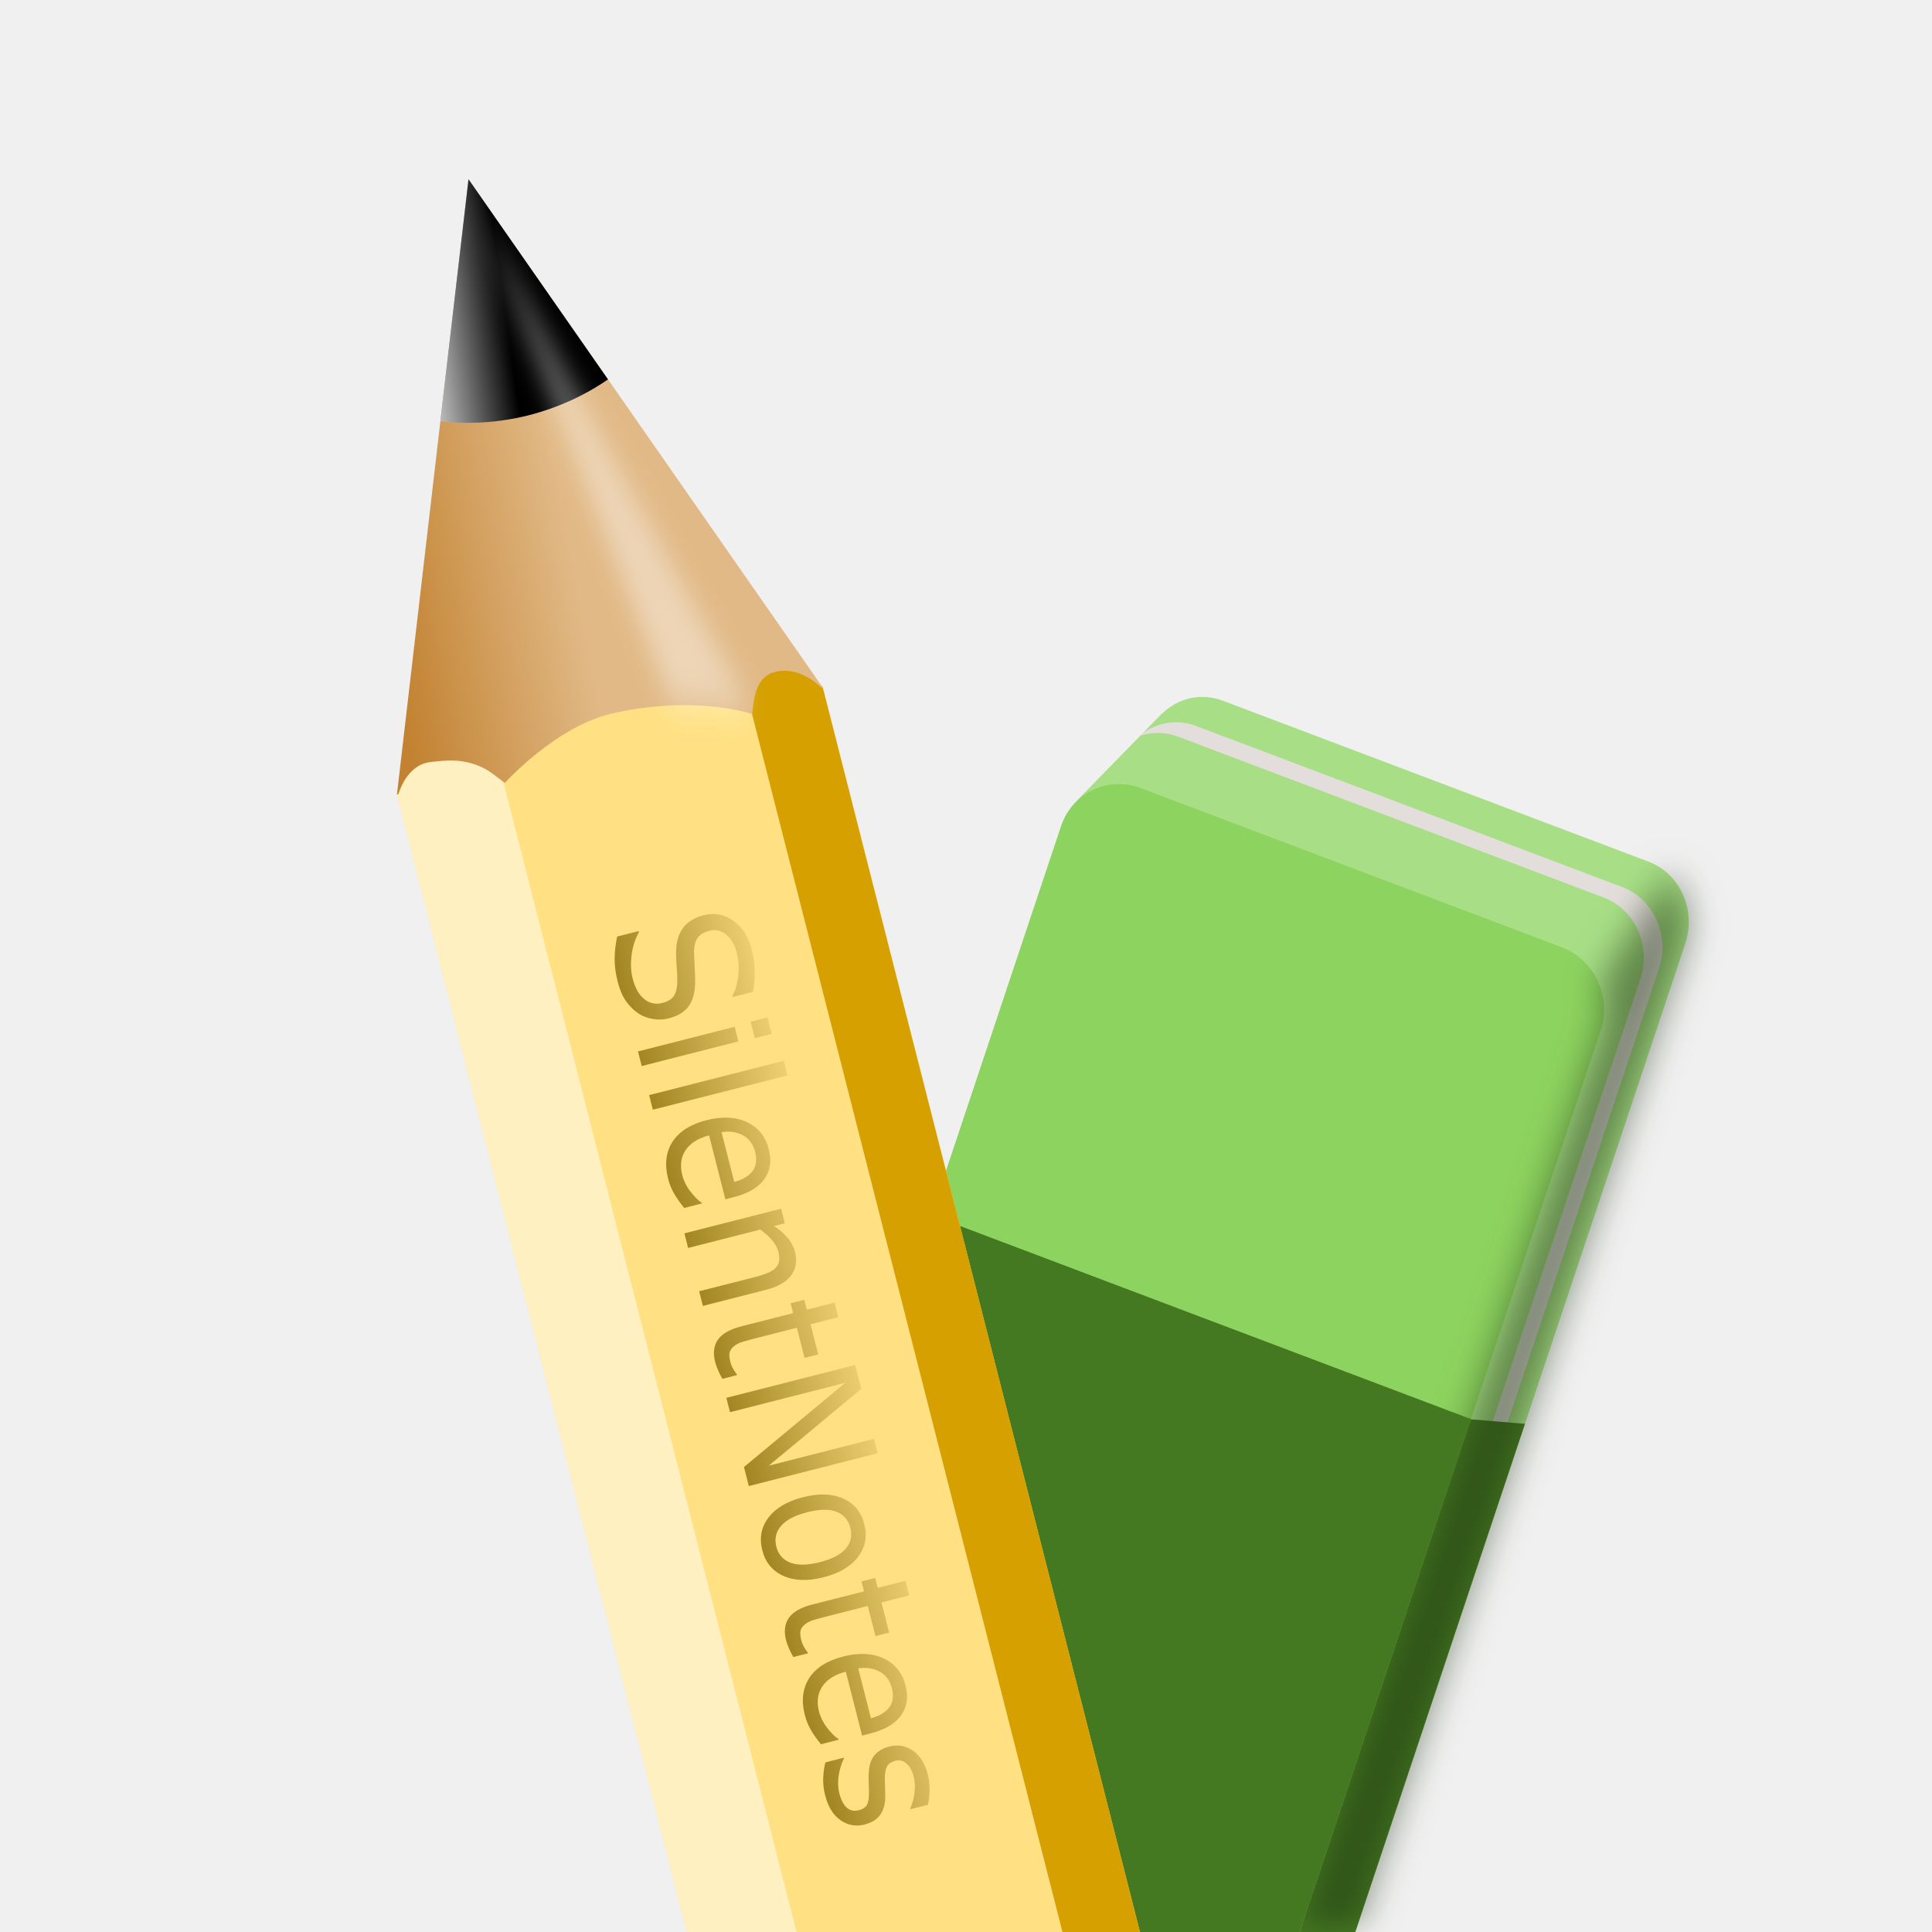
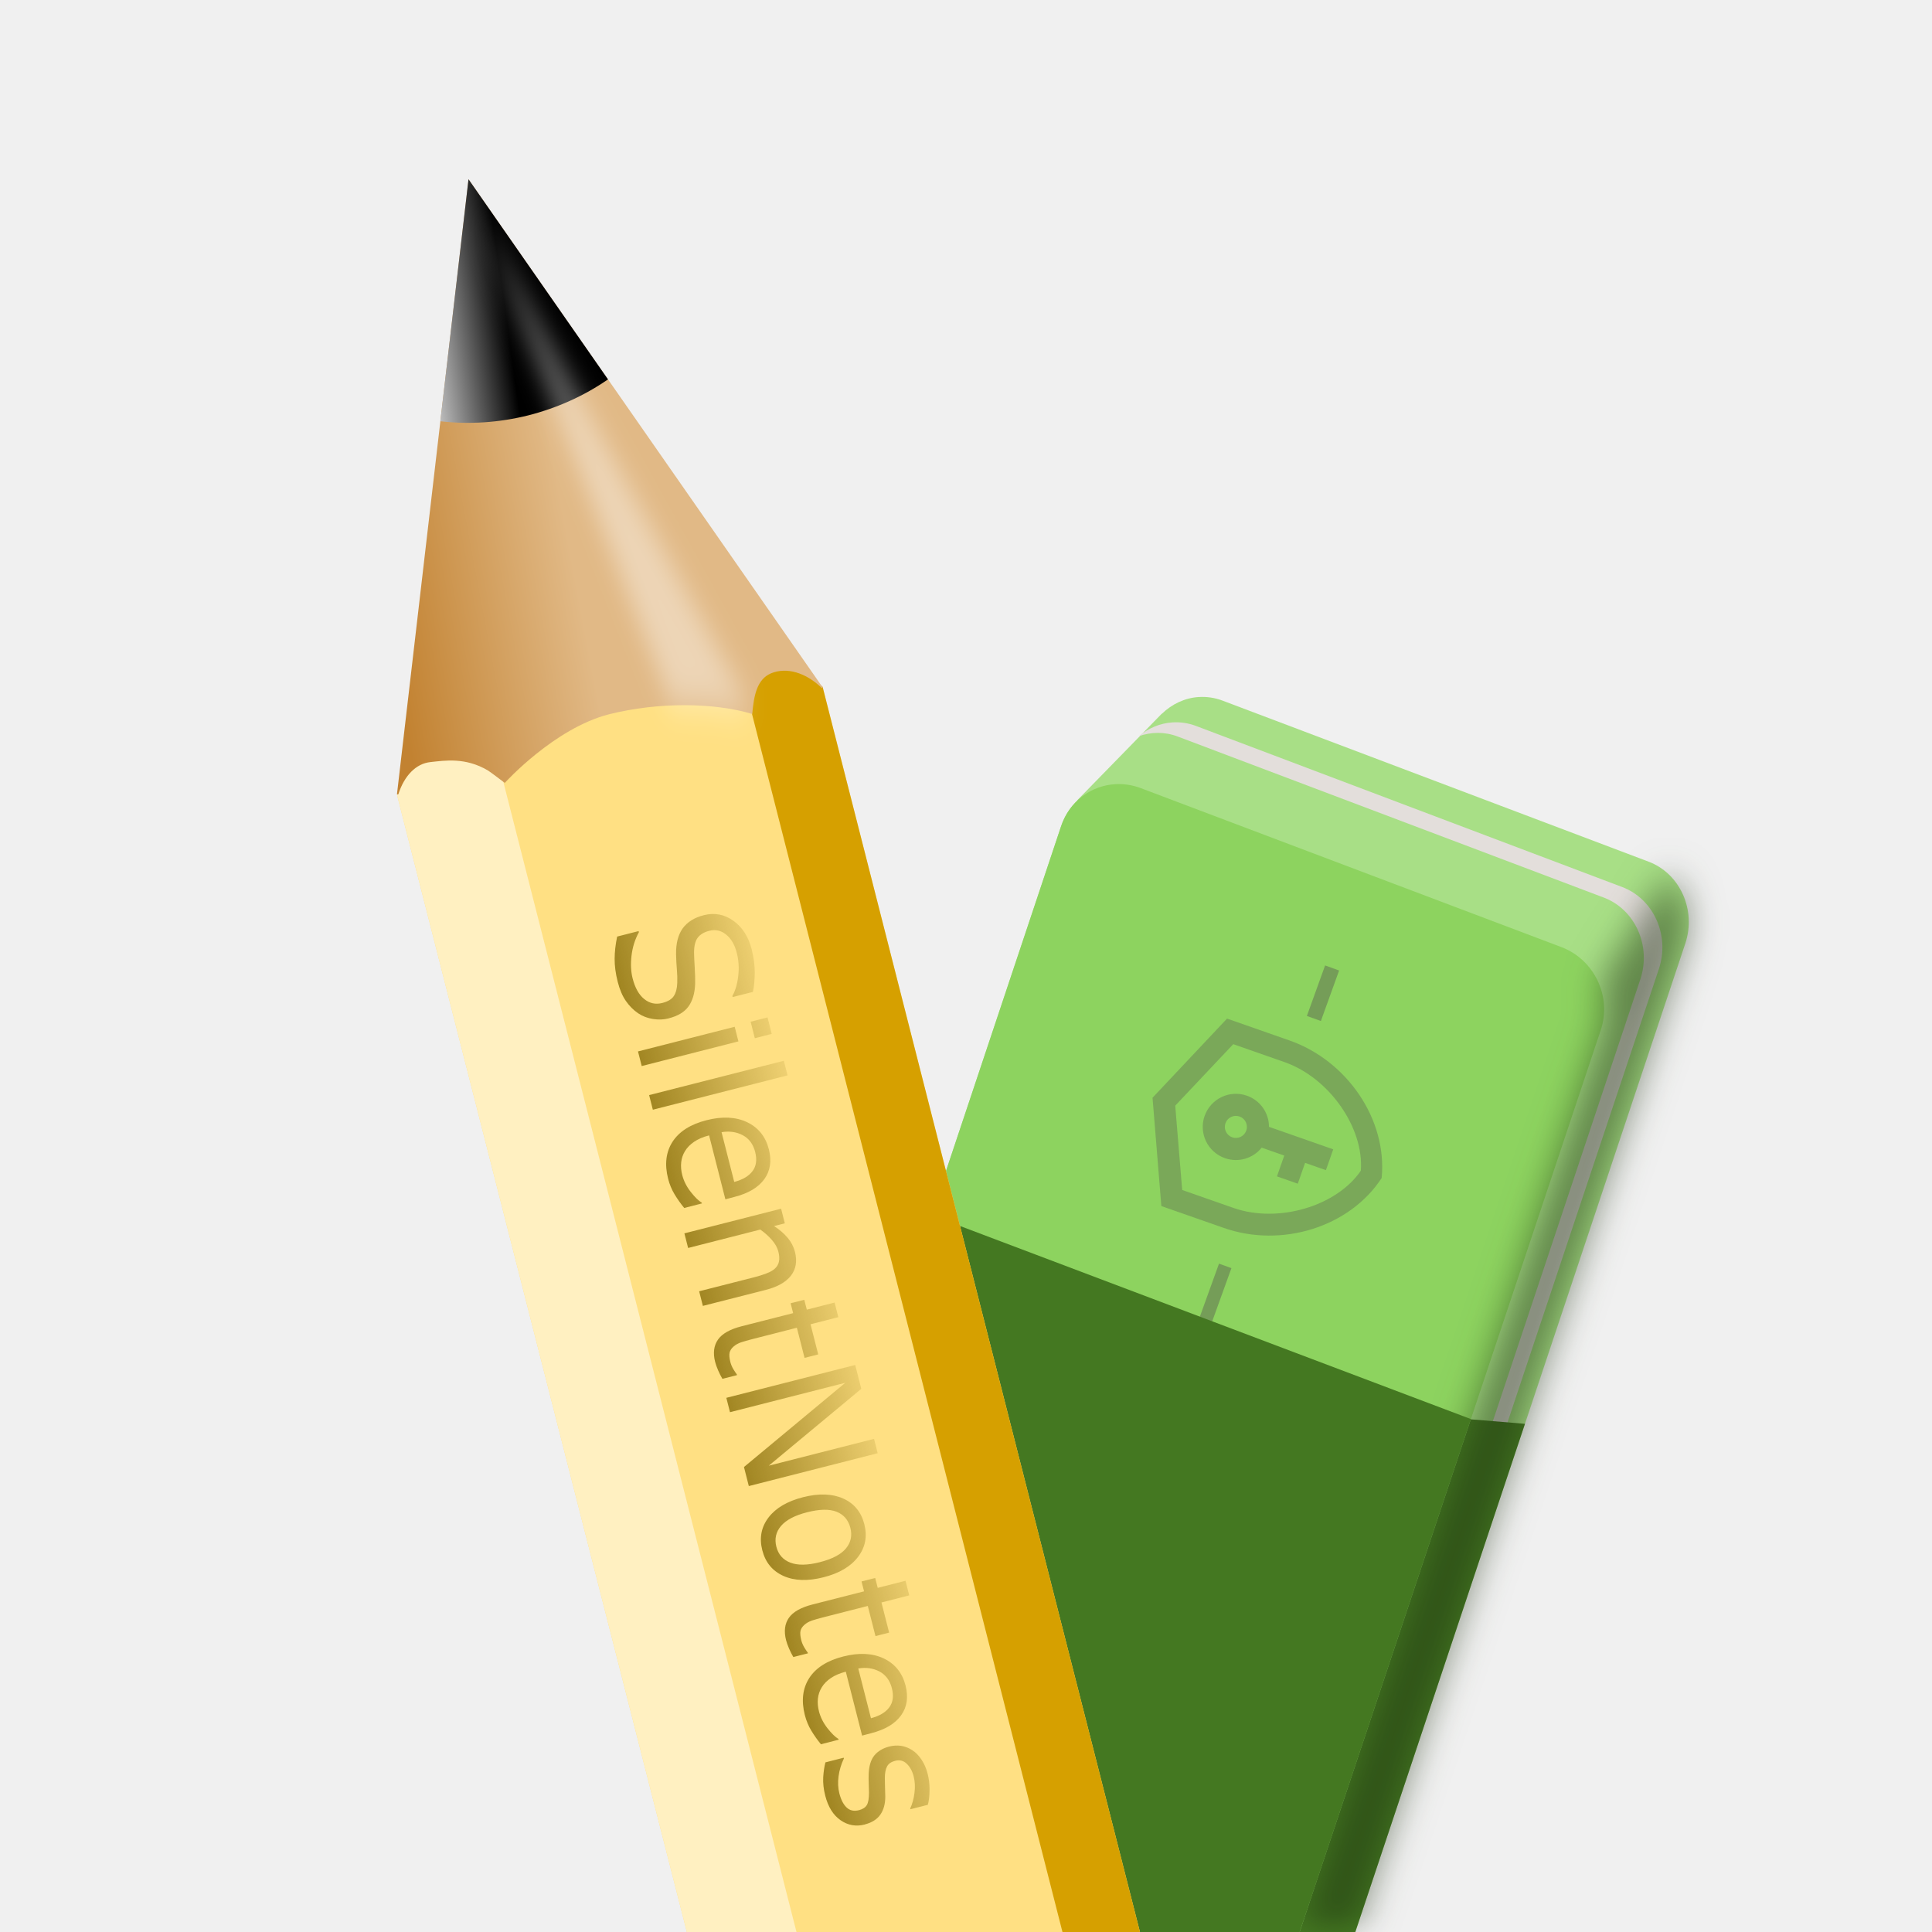
<svg xmlns="http://www.w3.org/2000/svg" xmlns:xlink="http://www.w3.org/1999/xlink" width="55mm" height="55mm" viewBox="0 0 55 55" version="1.1" id="svg1">
  <defs id="defs1">
    <linearGradient id="linearGradient4211-1">
      <stop style="stop-color:#806600;stop-opacity:0;" offset="0" id="stop4213-2" />
      <stop style="stop-color:#806600;stop-opacity:1;" offset="1" id="stop4215-6" />
    </linearGradient>
    <radialGradient xlink:href="#linearGradient4211-1" id="radialGradient1" cx="74.261" cy="205.636" fx="74.261" fy="205.636" r="15.359" gradientTransform="matrix(1.880752,-0.2535528,0.2402226,1.781874,-115.6527,-142.0961)" gradientUnits="userSpaceOnUse" />
    <radialGradient xlink:href="#linearGradient4211-1" id="radialGradient2" cx="74.261" cy="205.636" fx="74.261" fy="205.636" r="15.359" gradientTransform="matrix(1.880752,-0.2535528,0.2402226,1.781874,-115.6527,-142.0961)" gradientUnits="userSpaceOnUse" />
    <radialGradient xlink:href="#linearGradient4211-1" id="radialGradient4" cx="74.261" cy="205.636" fx="74.261" fy="205.636" r="15.359" gradientTransform="matrix(1.880752,-0.2535528,0.2402226,1.781874,-115.6527,-142.0961)" gradientUnits="userSpaceOnUse" />
    <radialGradient xlink:href="#linearGradient4211-1" id="radialGradient6" cx="74.261" cy="205.636" fx="74.261" fy="205.636" r="15.359" gradientTransform="matrix(1.880752,-0.2535528,0.2402226,1.781874,-115.6527,-142.0961)" gradientUnits="userSpaceOnUse" />
    <radialGradient xlink:href="#linearGradient4211-1" id="radialGradient8" cx="74.261" cy="205.636" fx="74.261" fy="205.636" r="15.359" gradientTransform="matrix(1.880752,-0.2535528,0.2402226,1.781874,-115.6527,-142.0961)" gradientUnits="userSpaceOnUse" />
    <radialGradient xlink:href="#linearGradient4211-1" id="radialGradient11" cx="74.261" cy="205.636" fx="74.261" fy="205.636" r="15.359" gradientTransform="matrix(1.880752,-0.2535528,0.2402226,1.781874,-115.6527,-142.0961)" gradientUnits="userSpaceOnUse" />
    <radialGradient xlink:href="#linearGradient4211-1" id="radialGradient12" cx="74.261" cy="205.636" fx="74.261" fy="205.636" r="15.359" gradientTransform="matrix(1.880752,-0.2535528,0.2402226,1.781874,-115.6527,-142.0961)" gradientUnits="userSpaceOnUse" />
    <radialGradient xlink:href="#linearGradient4211-1" id="radialGradient14" cx="74.261" cy="205.636" fx="74.261" fy="205.636" r="15.359" gradientTransform="matrix(1.880752,-0.2535528,0.2402226,1.781874,-115.6527,-142.0961)" gradientUnits="userSpaceOnUse" />
    <radialGradient xlink:href="#linearGradient4211-1" id="radialGradient16" cx="74.261" cy="205.636" fx="74.261" fy="205.636" r="15.359" gradientTransform="matrix(1.880752,-0.2535528,0.2402226,1.781874,-115.6527,-142.0961)" gradientUnits="userSpaceOnUse" />
    <radialGradient xlink:href="#linearGradient4211-1" id="radialGradient18" cx="74.261" cy="205.636" fx="74.261" fy="205.636" r="15.359" gradientTransform="matrix(1.880752,-0.2535528,0.2402226,1.781874,-115.6527,-142.0961)" gradientUnits="userSpaceOnUse" />
    <radialGradient xlink:href="#linearGradient4211-1" id="radialGradient20" cx="74.261" cy="205.636" fx="74.261" fy="205.636" r="15.359" gradientTransform="matrix(1.880752,-0.2535528,0.2402226,1.781874,-115.6527,-142.0961)" gradientUnits="userSpaceOnUse" />
    <linearGradient id="linearGradient4199">
      <stop style="stop-color:#d4d4d4;stop-opacity:1" offset="0" id="stop4201" />
      <stop style="stop-color:#000000;stop-opacity:1" offset="1" id="stop4203" />
    </linearGradient>
    <radialGradient xlink:href="#linearGradient4211-1" id="radialGradient1-4" cx="74.261" cy="205.636" fx="74.261" fy="205.636" r="15.359" gradientTransform="matrix(1.880752,-0.2535528,0.2402226,1.781874,-115.6527,-142.0961)" gradientUnits="userSpaceOnUse" />
    <radialGradient xlink:href="#linearGradient4211-1" id="radialGradient2-2" cx="74.261" cy="205.636" fx="74.261" fy="205.636" r="15.359" gradientTransform="matrix(1.880752,-0.2535528,0.2402226,1.781874,-115.6527,-142.0961)" gradientUnits="userSpaceOnUse" />
    <radialGradient xlink:href="#linearGradient4211-1" id="radialGradient4-8" cx="74.261" cy="205.636" fx="74.261" fy="205.636" r="15.359" gradientTransform="matrix(1.880752,-0.2535528,0.2402226,1.781874,-115.6527,-142.0961)" gradientUnits="userSpaceOnUse" />
    <radialGradient xlink:href="#linearGradient4211-1" id="radialGradient6-1" cx="74.261" cy="205.636" fx="74.261" fy="205.636" r="15.359" gradientTransform="matrix(1.880752,-0.2535528,0.2402226,1.781874,-115.6527,-142.0961)" gradientUnits="userSpaceOnUse" />
    <radialGradient xlink:href="#linearGradient4211-1" id="radialGradient8-6" cx="74.261" cy="205.636" fx="74.261" fy="205.636" r="15.359" gradientTransform="matrix(1.880752,-0.2535528,0.2402226,1.781874,-115.6527,-142.0961)" gradientUnits="userSpaceOnUse" />
    <radialGradient xlink:href="#linearGradient4211-1" id="radialGradient11-7" cx="74.261" cy="205.636" fx="74.261" fy="205.636" r="15.359" gradientTransform="matrix(1.880752,-0.2535528,0.2402226,1.781874,-115.6527,-142.0961)" gradientUnits="userSpaceOnUse" />
    <radialGradient xlink:href="#linearGradient4211-1" id="radialGradient12-0" cx="74.261" cy="205.636" fx="74.261" fy="205.636" r="15.359" gradientTransform="matrix(1.880752,-0.2535528,0.2402226,1.781874,-115.6527,-142.0961)" gradientUnits="userSpaceOnUse" />
    <radialGradient xlink:href="#linearGradient4211-1" id="radialGradient14-6" cx="74.261" cy="205.636" fx="74.261" fy="205.636" r="15.359" gradientTransform="matrix(1.880752,-0.2535528,0.2402226,1.781874,-115.6527,-142.0961)" gradientUnits="userSpaceOnUse" />
    <radialGradient xlink:href="#linearGradient4211-1" id="radialGradient16-1" cx="74.261" cy="205.636" fx="74.261" fy="205.636" r="15.359" gradientTransform="matrix(1.880752,-0.2535528,0.2402226,1.781874,-115.6527,-142.0961)" gradientUnits="userSpaceOnUse" />
    <radialGradient xlink:href="#linearGradient4211-1" id="radialGradient18-7" cx="74.261" cy="205.636" fx="74.261" fy="205.636" r="15.359" gradientTransform="matrix(1.880752,-0.2535528,0.2402226,1.781874,-115.6527,-142.0961)" gradientUnits="userSpaceOnUse" />
    <radialGradient xlink:href="#linearGradient4211-1" id="radialGradient20-3" cx="74.261" cy="205.636" fx="74.261" fy="205.636" r="15.359" gradientTransform="matrix(1.880752,-0.2535528,0.2402226,1.781874,-115.6527,-142.0961)" gradientUnits="userSpaceOnUse" />
    <linearGradient id="linearGradient49">
      <stop style="stop-color:#c28231;stop-opacity:1" offset="0" id="stop49" />
      <stop style="stop-color:#e1b986;stop-opacity:1;" offset="1" id="stop48" />
    </linearGradient>
    <linearGradient xlink:href="#linearGradient4211" id="linearGradient4217" x1="792.995" y1="-328.269" x2="792.995" y2="-396.332" gradientUnits="userSpaceOnUse" gradientTransform="matrix(0.0230829,0.09056201,-0.09283829,0.02366309,68.44159,104.3416)" />
    <linearGradient id="linearGradient4211">
      <stop style="stop-color:#806600;stop-opacity:1;" offset="0" id="stop4213" />
      <stop style="stop-color:#806600;stop-opacity:0;" offset="1" id="stop4215" />
    </linearGradient>
    <filter style="color-interpolation-filters:sRGB" id="filter4377-0-0-2-8" x="-0.241" width="1.482" y="-0.067" height="1.134">
      <feGaussianBlur stdDeviation="4.228" id="feGaussianBlur4379-3-9-5-4" />
    </filter>
    <linearGradient xlink:href="#linearGradient49" id="linearGradient4" gradientUnits="userSpaceOnUse" gradientTransform="matrix(0.09976984,-0.02501379,0.02506671,0.09997413,67.9262,114.9916)" x1="312.563" y1="553.906" x2="366.263" y2="557.151" />
    <linearGradient xlink:href="#linearGradient4199" id="linearGradient5" gradientUnits="userSpaceOnUse" gradientTransform="matrix(0.09976984,-0.02501379,0.02506671,0.09997413,67.9262,114.9916)" x1="336.498" y1="485.999" x2="361.368" y2="488.617" />
    <filter style="color-interpolation-filters:sRGB" id="filter49" x="-0.107" y="-0.042" width="1.213" height="1.083">
      <feGaussianBlur stdDeviation="0.523" id="feGaussianBlur49" />
    </filter>
  </defs>
  <g id="layer1" transform="translate(-100.7027,-137.9189)" style="display:inline">
    <path id="rect43" style="fill:#a8df86;fill-opacity:1;stroke-width:0.955;-inkscape-stroke:none" d="M 134.834 157.761 C 134.439 157.785 134.067 157.958 133.777 158.24 L 133.774 158.238 C 132.973 159.059 132.172 159.879 131.371 160.699 L 131.376 160.704 C 131.174 160.898 131.009 161.143 130.911 161.437 L 120.572 192.408 C 120.515 192.577 120.492 192.749 120.483 192.919 L 139.286 192.919 L 148.679 164.781 C 148.997 163.828 148.532 162.788 147.636 162.449 L 135.509 157.865 C 135.285 157.78 135.055 157.748 134.833 157.762 L 134.834 157.761 z " />
    <path id="rect11" style="fill:#8dd35f;stroke-width:0.955;-inkscape-stroke:none" d="M 176.534 103.133 C 175.883 103.408 175.427 104.052 175.427 104.805 L 175.427 137.457 C 175.427 137.635 175.46 137.803 175.508 137.965 L 191.85 131.874 L 191.85 104.805 C 191.85 103.8 191.041 102.991 190.036 102.991 L 177.241 102.991 C 176.99 102.991 176.751 103.042 176.534 103.133 z " transform="matrix(0.9354125,0.3535583,-0.3166423,0.948545,0,0)" />
    <path id="rect45" style="fill:#e3dedb;stroke-width:0.955;-inkscape-stroke:none" d="M 134.081 158.484 L 134.081 158.484 C 133.728 158.506 133.395 158.647 133.121 158.877 C 133.47 158.755 133.855 158.744 134.229 158.886 L 146.357 163.47 C 147.253 163.808 147.717 164.848 147.399 165.801 L 138.347 192.919 L 138.775 192.919 L 147.927 165.503 C 148.245 164.55 147.78 163.51 146.884 163.171 L 134.756 158.587 C 134.532 158.502 134.304 158.47 134.081 158.484 z " />
    <path id="path52" style="fill:#447821;stroke-width:0.955;-inkscape-stroke:none" d="M 142.573 178.324 L 137.701 192.919 L 139.285 192.919 L 144.115 178.452 L 142.573 178.324 z " />
    <path id="path48" style="opacity:0.5;fill:#1a2d0d;fill-opacity:1;stroke:none;stroke-width:0.265px;stroke-linecap:butt;stroke-linejoin:miter;stroke-opacity:1;filter:url(#filter49)" d="M 148.866 198.269 L 146.784 201.395 C 146.953 201.798 146.983 202.261 146.825 202.708 L 137.713 228.361 L 139.397 228.361 L 149.382 200.248 C 149.64 199.522 149.411 198.747 148.866 198.269 z " transform="matrix(0.9406235,0,0,1.000897,8.166216,-35.64669)" />
+     <g id="g3">
+       <path id="path16" style="fill:none;fill-opacity:1;stroke:#759d58;stroke-width:0.376;stroke-linecap:butt;stroke-linejoin:miter;stroke-dasharray:none;stroke-opacity:1" d="m 135.582,173.956 -6.532,18.089" />
+       <path id="path17" style="fill:none;fill-opacity:1;stroke:#759d58;stroke-width:0.424;stroke-linecap:butt;stroke-linejoin:miter;stroke-dasharray:none;stroke-opacity:1" d="m 138.625,165.475 -0.519,1.438" />
+       <path d="m 135.543,172.876 c 1.646,0.576 3.583,-0.023 4.493,-1.422 0.162,-1.661 -0.978,-3.338 -2.623,-3.915 l -1.779,-0.623 -2.121,2.253 0.251,3.084 1.779,0.623 m 3.9,-1.63 c -0.686,1.008 -2.346,1.508 -3.627,1.06 l -1.459,-0.511 -0.198,-2.4 1.652,-1.751 1.459,0.511 c 1.281,0.449 2.266,1.876 2.173,3.091 m -4.448,-1.558 a 0.943,0.943 0 0 0 0.578,1.201 c 0.388,0.136 0.804,0.005 1.047,-0.299 l 0.643,0.225 -0.208,0.593 0.593,0.208 0.208,-0.593 0.593,0.208 0.208,-0.593 -1.829,-0.641 c -4e-5,-0.39 -0.243,-0.751 -0.631,-0.887 a 0.943,0.943 0 0 0 -1.201,0.578 m 0.593,0.208 a 0.314,0.314 0 0 1 0.4,-0.193 0.314,0.314 0 0 1 0.193,0.4 0.314,0.314 0 0 1 -0.4,0.193 0.314,0.314 0 0 1 -0.193,-0.4 z" id="path18" style="opacity:0.8;fill:#759d58;fill-opacity:1;stroke-width:0.314" />
+     </g>
    <path id="rect51" style="fill:#447821;stroke-width:0.955;-inkscape-stroke:none" d="M 127.214 172.511 L 121.757 188.857 L 132.502 192.919 L 137.701 192.919 L 142.576 178.317 L 127.214 172.511 z " />
    <g id="g7">
      <path id="rect4341" style="display:inline;overflow:visible;fill:#ffe083;fill-rule:evenodd;stroke-width:0.284;stroke-opacity:0.69;enable-background:accumulate" d="M 123.318 156.513 L 112.277 159.327 L 112.332 159.385 L 112.01 160.566 L 120.256 192.919 L 133.155 192.919 L 124.121 157.474 L 123.426 156.84 L 123.318 156.513 z " />
      <path id="rect4464" style="display:inline;overflow:visible;fill:#fff0c1;fill-rule:evenodd;stroke-width:0.284;stroke-opacity:0.69;enable-background:accumulate" d="M 114.634 158.726 L 112.277 159.327 L 112.332 159.385 L 112.01 160.566 L 120.256 192.919 L 123.377 192.919 L 114.665 158.738 C 114.662 158.728 114.648 158.723 114.634 158.726 z " />
      <path id="rect4466" style="display:inline;overflow:visible;fill:#d6a000;fill-rule:evenodd;stroke-width:0.284;stroke-opacity:0.69;enable-background:accumulate" d="M 123.318 156.513 L 121.797 156.901 C 121.783 156.905 121.773 156.916 121.775 156.926 L 130.949 192.919 L 133.155 192.919 L 124.121 157.474 L 123.426 156.84 L 123.318 156.513 z " />
      <path style="font-size:4.933px;line-height:1.25;letter-spacing:0px;word-spacing:0px;fill:url(#linearGradient4217);stroke-width:0.095px" d="m 119.74,166.91 q -0.214,0.055 -0.447,0.017 -0.232,-0.035 -0.419,-0.159 -0.203,-0.137 -0.352,-0.351 -0.148,-0.212 -0.233,-0.543 -0.091,-0.356 -0.089,-0.66 0.002,-0.302 0.072,-0.633 l 0.611,-0.156 0.008,0.031 q -0.168,0.309 -0.21,0.668 -0.042,0.359 0.031,0.647 0.104,0.407 0.331,0.589 0.228,0.184 0.511,0.112 0.244,-0.062 0.332,-0.2 0.089,-0.136 0.097,-0.371 0.007,-0.178 -0.011,-0.381 -0.017,-0.201 -0.023,-0.43 -0.008,-0.464 0.187,-0.74 0.198,-0.274 0.6,-0.377 0.461,-0.117 0.843,0.157 0.385,0.274 0.522,0.811 0.088,0.347 0.088,0.656 -1.4e-4,0.308 -0.052,0.559 l -0.577,0.147 -0.008,-0.031 q 0.13,-0.233 0.167,-0.57 0.041,-0.335 -0.041,-0.656 -0.09,-0.352 -0.307,-0.525 -0.217,-0.171 -0.473,-0.105 -0.229,0.058 -0.333,0.198 -0.104,0.139 -0.104,0.425 0.002,0.15 0.019,0.424 0.017,0.273 0.012,0.468 -0.015,0.395 -0.187,0.636 -0.172,0.242 -0.566,0.342 z m 2.451,0.564 -0.119,-0.469 0.481,-0.122 0.119,0.469 z m -3.22,0.793 -0.106,-0.416 2.753,-0.702 0.106,0.416 z m 0.317,1.243 -0.106,-0.416 3.835,-0.977 0.106,0.416 z m 2.065,2.551 -0.464,-1.82 q -0.254,0.065 -0.426,0.182 -0.17,0.116 -0.26,0.266 -0.089,0.145 -0.108,0.317 -0.019,0.174 0.03,0.364 0.064,0.252 0.24,0.478 0.179,0.228 0.315,0.308 l 0.006,0.022 -0.505,0.129 q -0.152,-0.185 -0.274,-0.387 -0.122,-0.202 -0.184,-0.443 -0.157,-0.615 0.125,-1.054 0.284,-0.44 0.967,-0.614 0.675,-0.172 1.156,0.056 0.481,0.231 0.619,0.77 0.127,0.5 -0.129,0.852 -0.256,0.355 -0.855,0.507 z m 0.252,-0.495 q 0.364,-0.095 0.522,-0.31 0.158,-0.212 0.074,-0.544 -0.085,-0.334 -0.355,-0.477 -0.269,-0.141 -0.602,-0.085 z m -0.893,3.529 -0.106,-0.416 1.567,-0.399 q 0.19,-0.048 0.35,-0.11 0.163,-0.063 0.243,-0.14 0.089,-0.082 0.112,-0.198 0.025,-0.117 -0.017,-0.283 -0.043,-0.17 -0.184,-0.332 -0.141,-0.162 -0.33,-0.295 l -2.055,0.524 -0.106,-0.416 2.753,-0.702 0.106,0.416 -0.306,0.078 q 0.229,0.149 0.384,0.331 0.154,0.182 0.21,0.401 0.102,0.4 -0.113,0.679 -0.215,0.279 -0.72,0.407 z m 0.556,2.076 q -0.064,-0.108 -0.122,-0.242 -0.057,-0.131 -0.085,-0.24 -0.096,-0.378 0.08,-0.633 0.177,-0.255 0.677,-0.382 l 1.464,-0.373 -0.072,-0.281 0.389,-0.099 0.072,0.281 0.791,-0.202 0.106,0.416 -0.791,0.202 0.219,0.858 -0.389,0.099 -0.219,-0.858 -1.254,0.32 q -0.217,0.055 -0.338,0.096 -0.118,0.04 -0.211,0.12 -0.086,0.074 -0.112,0.17 -0.022,0.098 0.022,0.272 0.026,0.102 0.086,0.204 0.063,0.102 0.097,0.145 l 0.006,0.022 z m 0.752,3.053 -0.138,-0.542 2.885,-2.398 -3.283,0.837 -0.104,-0.409 3.669,-0.935 0.173,0.679 -2.634,2.188 2.997,-0.764 0.104,0.409 z m 2.126,2.597 q -0.673,0.171 -1.141,-0.039 -0.468,-0.21 -0.601,-0.73 -0.134,-0.524 0.177,-0.933 0.311,-0.407 0.984,-0.578 0.673,-0.171 1.14,0.037 0.471,0.21 0.604,0.734 0.132,0.52 -0.18,0.929 -0.31,0.409 -0.983,0.58 z m -0.109,-0.429 q 0.535,-0.136 0.746,-0.39 0.213,-0.255 0.128,-0.588 -0.086,-0.338 -0.395,-0.46 -0.306,-0.12 -0.841,0.017 -0.518,0.132 -0.738,0.388 -0.218,0.256 -0.133,0.592 0.085,0.332 0.396,0.452 0.315,0.122 0.837,-0.011 z m -0.75,2.699 q -0.064,-0.108 -0.122,-0.242 -0.057,-0.131 -0.085,-0.24 -0.096,-0.378 0.08,-0.633 0.177,-0.255 0.677,-0.382 l 1.464,-0.373 -0.072,-0.281 0.389,-0.099 0.072,0.281 0.791,-0.202 0.106,0.416 -0.791,0.202 0.219,0.858 -0.389,0.099 -0.219,-0.858 -1.254,0.32 q -0.217,0.055 -0.338,0.096 -0.118,0.04 -0.211,0.12 -0.086,0.074 -0.112,0.17 -0.022,0.098 0.022,0.272 0.026,0.102 0.086,0.204 0.063,0.102 0.097,0.145 l 0.006,0.022 z m 1.958,2.237 -0.464,-1.82 q -0.254,0.065 -0.426,0.182 -0.17,0.116 -0.26,0.266 -0.089,0.145 -0.108,0.317 -0.019,0.174 0.03,0.364 0.064,0.252 0.24,0.478 0.179,0.228 0.315,0.308 l 0.006,0.022 -0.505,0.129 q -0.152,-0.185 -0.274,-0.387 -0.122,-0.202 -0.184,-0.443 -0.157,-0.615 0.125,-1.054 0.284,-0.44 0.967,-0.614 0.675,-0.172 1.156,0.056 0.481,0.231 0.619,0.77 0.127,0.5 -0.129,0.852 -0.256,0.355 -0.855,0.507 z m 0.252,-0.495 q 0.364,-0.095 0.522,-0.31 0.158,-0.212 0.074,-0.544 -0.085,-0.334 -0.355,-0.477 -0.269,-0.141 -0.602,-0.085 z m -0.176,3.026 q -0.377,0.096 -0.69,-0.123 -0.313,-0.217 -0.436,-0.701 -0.07,-0.274 -0.057,-0.522 0.016,-0.247 0.063,-0.423 l 0.52,-0.133 0.006,0.022 q -0.115,0.239 -0.152,0.505 -0.035,0.265 0.022,0.487 0.07,0.274 0.208,0.404 0.138,0.13 0.35,0.076 0.163,-0.042 0.225,-0.147 0.062,-0.105 0.061,-0.359 -3.5e-4,-0.094 -0.007,-0.245 -0.007,-0.149 -0.002,-0.275 0.013,-0.35 0.163,-0.534 0.153,-0.183 0.424,-0.252 0.17,-0.043 0.336,-0.02 0.167,0.026 0.318,0.124 0.147,0.094 0.262,0.267 0.118,0.175 0.178,0.411 0.056,0.221 0.052,0.462 -0.001,0.243 -0.049,0.415 l -0.495,0.126 -0.006,-0.022 q 0.09,-0.192 0.121,-0.443 0.033,-0.251 -0.023,-0.47 -0.058,-0.228 -0.197,-0.36 -0.136,-0.132 -0.328,-0.084 -0.17,0.043 -0.232,0.16 -0.063,0.115 -0.064,0.336 -2.6e-4,0.123 0.006,0.272 0.007,0.151 0.007,0.253 -1.4e-4,0.308 -0.14,0.511 -0.142,0.203 -0.443,0.28 z" id="text4207" aria-label="SilentNotes" />
      <path id="path4348-0-3-4-5" style="fill:url(#linearGradient4);fill-opacity:1;fill-rule:evenodd;stroke:none;stroke-width:0.099px;stroke-linecap:butt;stroke-linejoin:miter;stroke-opacity:1" d="m 124.127,157.495 c -3.362,-4.824 -6.724,-9.648 -10.086,-14.473 -0.68,5.838 -1.359,11.675 -2.038,17.512 0,0 0.037,-0.003 0.039,-0.003 0.169,-0.528 0.5,-0.873 0.912,-0.917 0.412,-0.044 0.996,-0.142 1.64,0.239 0.067,0.04 0.479,0.354 0.479,0.354 0,0 1.405,-1.557 2.974,-1.956 1.402,-0.349 2.98,-0.334 4.07,-0.007 0.047,-0.542 0.141,-0.987 0.531,-1.155 0.443,-0.186 0.994,-0.027 1.45,0.418 8.9e-4,-5.5e-4 0.03,-0.014 0.03,-0.014 z" />
      <path style="fill:url(#linearGradient5);fill-opacity:1;fill-rule:evenodd;stroke:none;stroke-width:0.099px;stroke-linecap:butt;stroke-linejoin:miter;stroke-opacity:1" d="m 114.04,143.022 c -0.267,2.296 -0.535,4.593 -0.802,6.889 0.822,0.096 1.675,0.039 2.502,-0.167 0.82,-0.208 1.595,-0.557 2.271,-1.025 -1.324,-1.899 -2.647,-3.798 -3.971,-5.697 z" id="path4392-3-8-1-5" />
      <path id="path4235-4-6-9-0" style="opacity:0.4;fill:#ffffff;fill-rule:evenodd;stroke:none;stroke-width:1px;stroke-linecap:butt;stroke-linejoin:miter;stroke-opacity:1;filter:url(#filter4377-0-0-2-8)" d="m 317.935,600.893 42.065,-148.528 c -6.645,47.953 -13.291,95.902 -19.936,143.854 a 53.881,27.435 0 0 0 -20.923,7.102 14.139,18.822 11.542 0 0 -1.205,-2.428 z" transform="matrix(-0.0931347,0.02335026,0.02506671,0.09997413,136.555,90.44888)" />
    </g>
  </g>
</svg>
